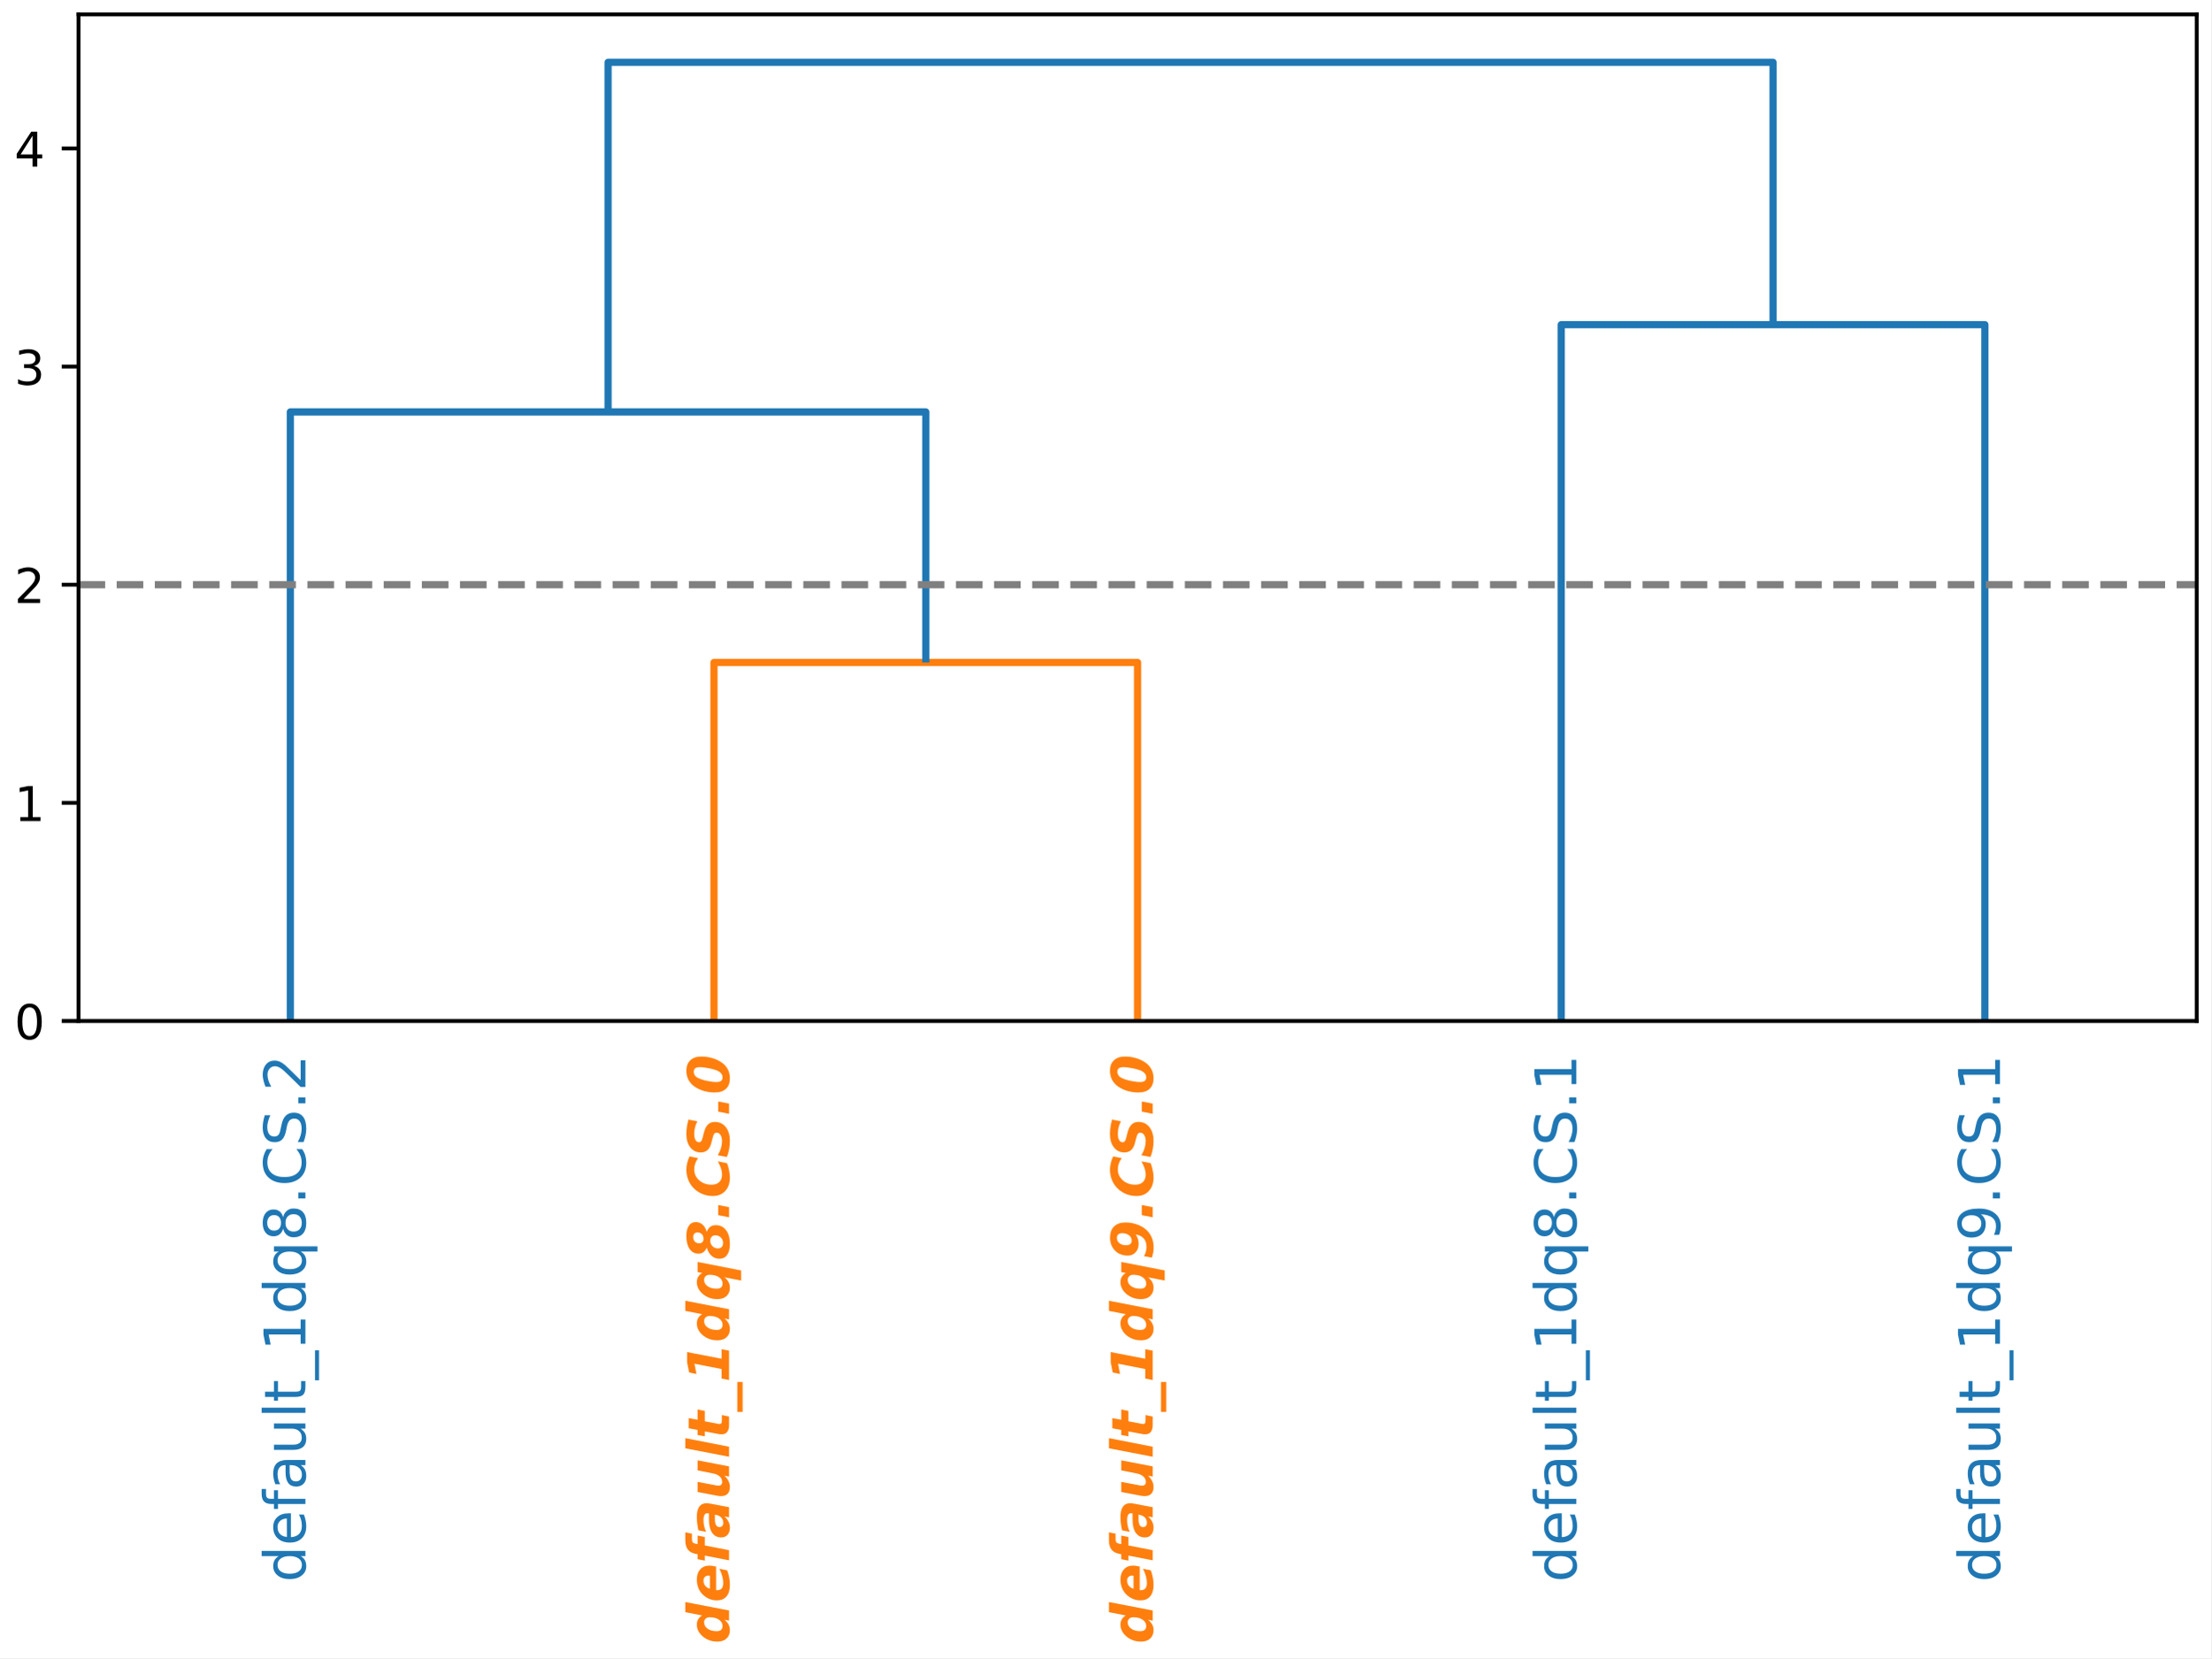
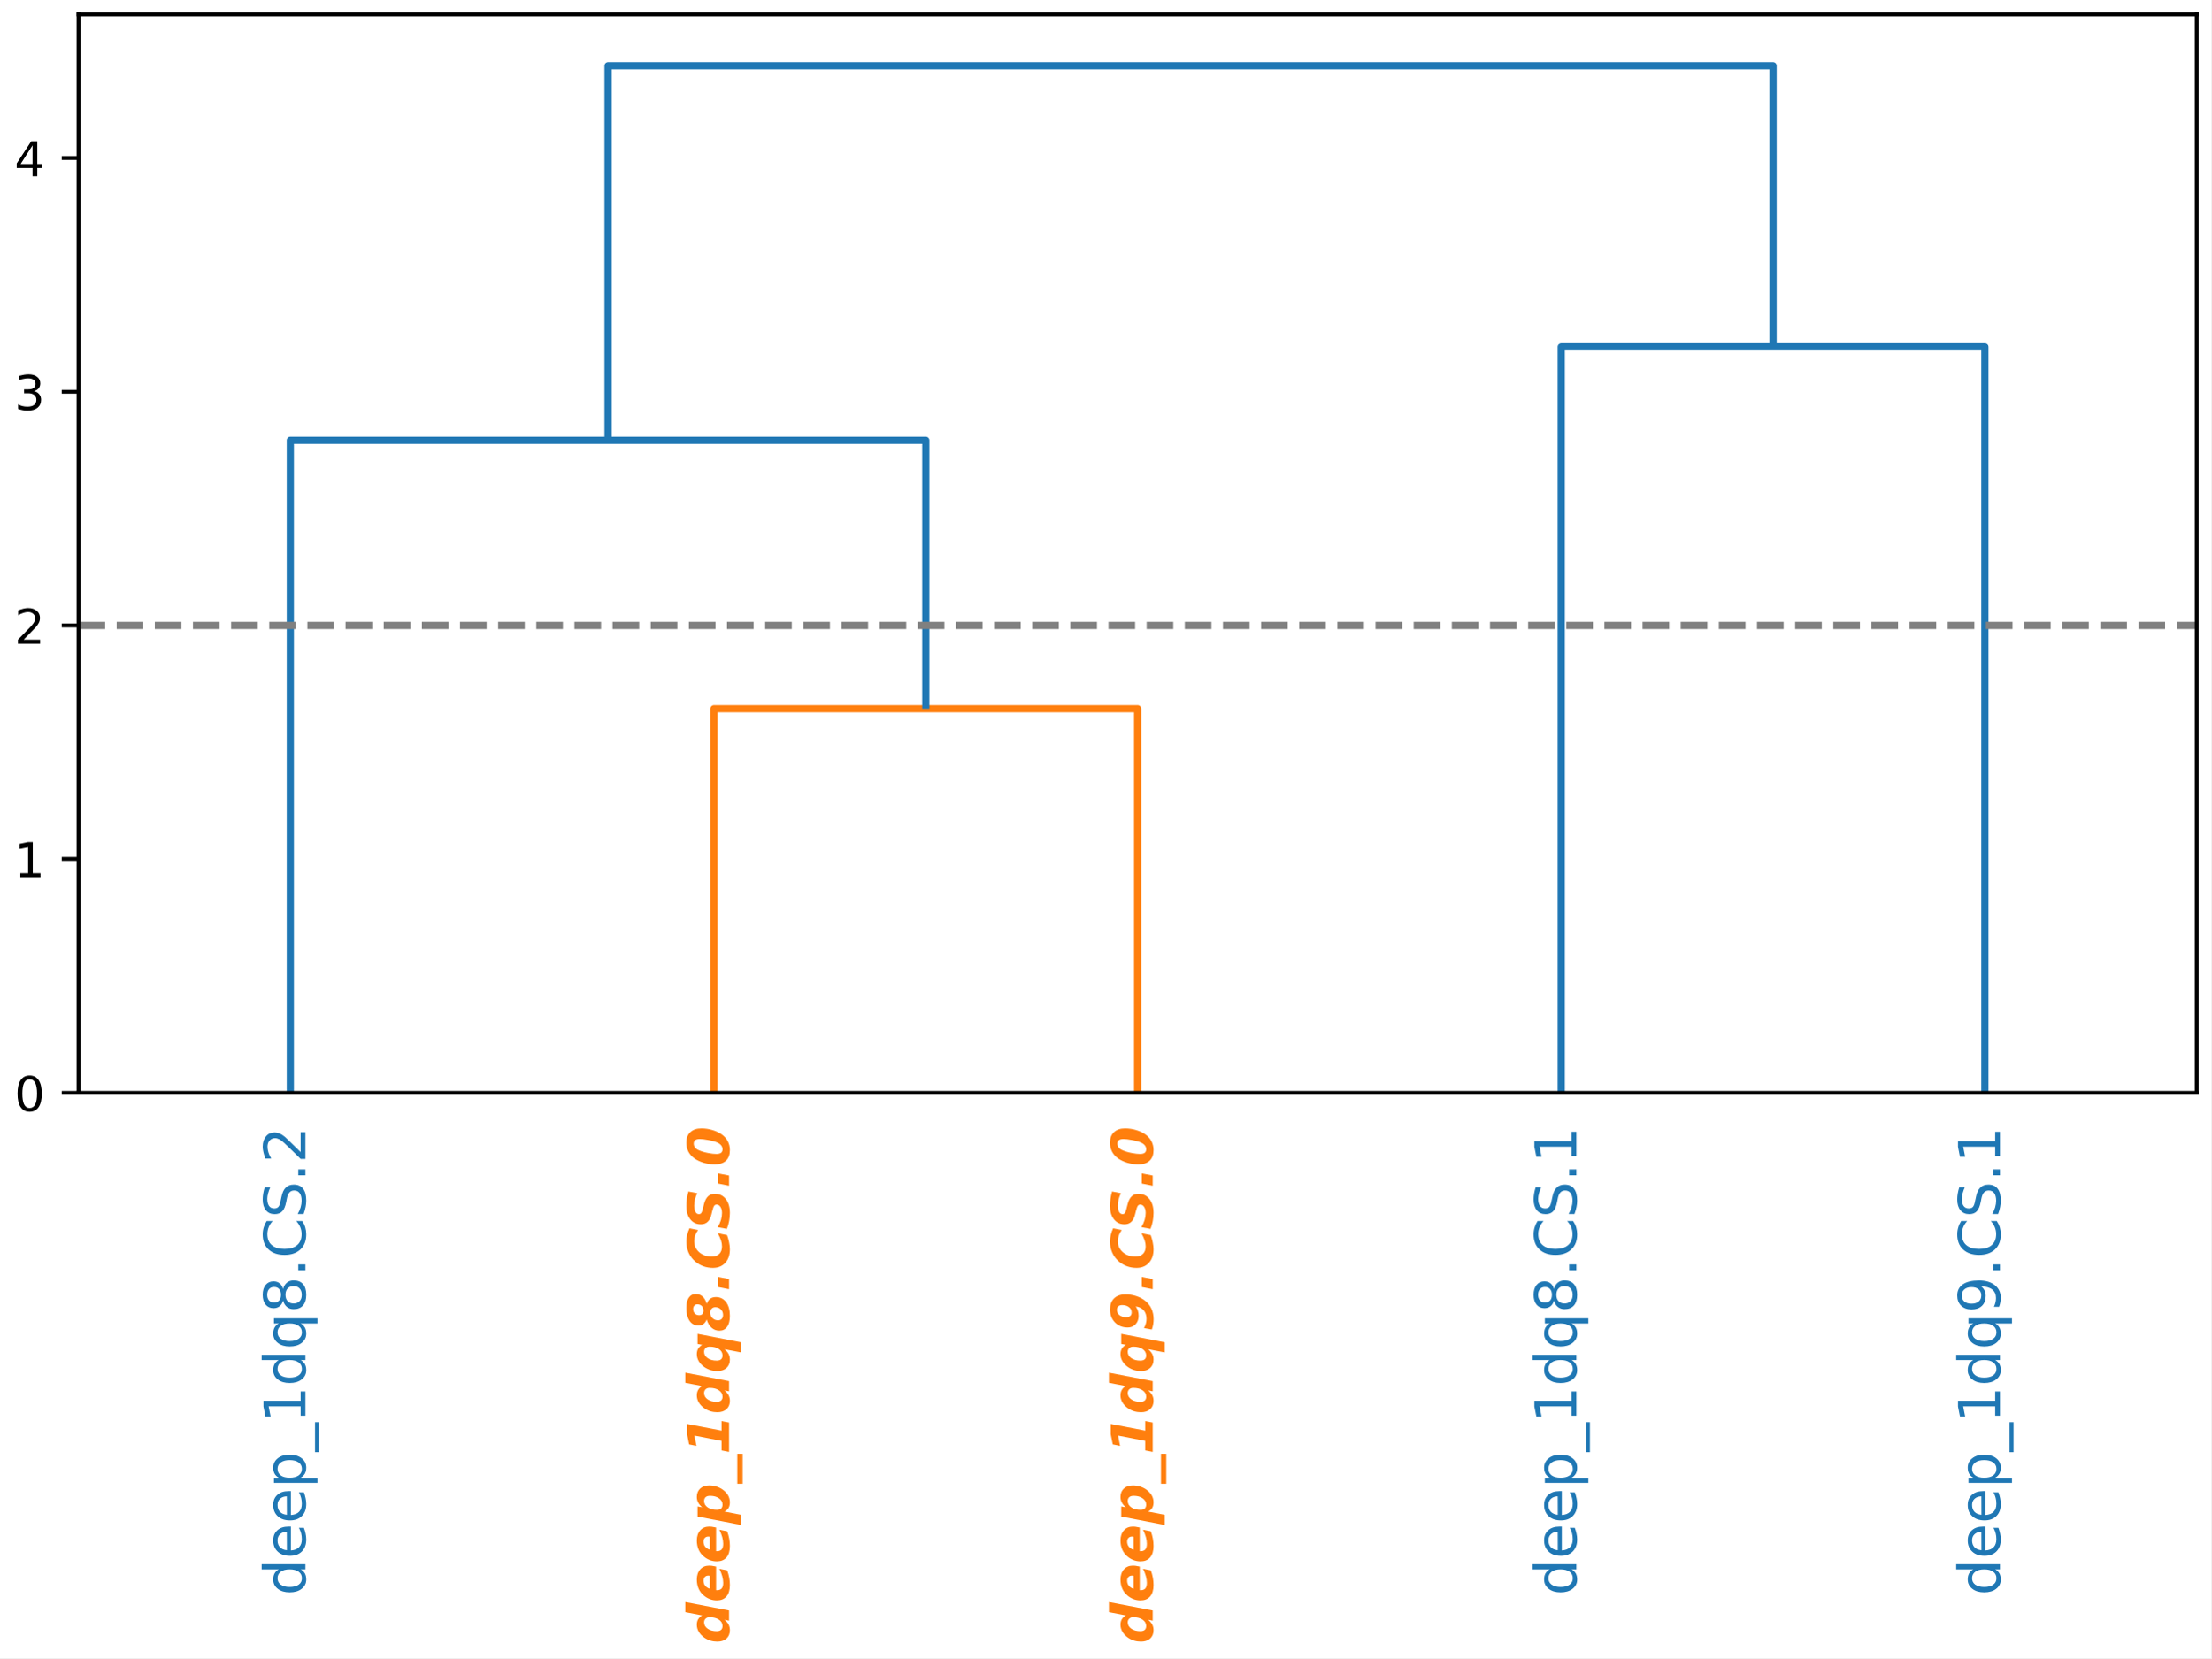
<svg xmlns="http://www.w3.org/2000/svg" xmlns:xlink="http://www.w3.org/1999/xlink" width="460.8pt" height="345.6pt" viewBox="0 0 460.8 345.6" version="1.1">
  <defs>
    <style type="text/css">*{stroke-linejoin: round; stroke-linecap: butt}</style>
  </defs>
  <g id="figure_1">
    <g id="patch_1">
      <path d="M 0 345.6  L 460.8 345.6  L 460.8 0  L 0 0  z " style="fill: #ffffff" />
    </g>
    <g id="axes_1">
      <g id="patch_2">
-         <path d="M 16.363 212.804  L 457.8 212.804  L 457.8 3  L 16.363 3  z " style="fill: #ffffff" />
+         <path d="M 16.363 227.785  L 457.8 227.785  L 457.8 3  L 16.363 3  z " style="fill: #ffffff" />
      </g>
      <g id="matplotlib.axis_1">
        <g id="xtick_1">
          <g id="text_1">
-             <text style="font-size: 12px; font-family: 'DejaVu Sans', 'Bitstream Vera Sans', 'Computer Modern Sans Serif', 'Lucida Grande', 'Verdana', 'Geneva', 'Lucid', 'Arial', 'Helvetica', 'Avant Garde', sans-serif; fill: #1f77b4" transform="translate(63.65082 329.7935) rotate(-90)">default_1dq8.CS.2</text>
+             <text style="font-size: 12px; font-family: 'DejaVu Sans', 'Bitstream Vera Sans', 'Computer Modern Sans Serif', 'Lucida Grande', 'Verdana', 'Geneva', 'Lucid', 'Arial', 'Helvetica', 'Avant Garde', sans-serif; fill: #1f77b4" transform="translate(63.65082 332.5554) rotate(-90)">deep_1dq8.CS.2</text>
          </g>
        </g>
        <g id="xtick_2">
          <g id="text_2">
-             <text style="font-style: italic; font-weight: 700; font-size: 12px; font-family: 'DejaVu Sans', 'Bitstream Vera Sans', 'Computer Modern Sans Serif', 'Lucida Grande', 'Verdana', 'Geneva', 'Lucid', 'Arial', 'Helvetica', 'Avant Garde', sans-serif; fill: #ff7f0e" transform="translate(151.9382 342.5998) rotate(-90)">default_1dq8.CS.0</text>
+             <text style="font-style: italic; font-weight: 700; font-size: 12px; font-family: 'DejaVu Sans', 'Bitstream Vera Sans', 'Computer Modern Sans Serif', 'Lucida Grande', 'Verdana', 'Geneva', 'Lucid', 'Arial', 'Helvetica', 'Avant Garde', sans-serif; fill: #ff7f0e" transform="translate(151.9382 342.5998) rotate(-90)">deep_1dq8.CS.0</text>
          </g>
        </g>
        <g id="xtick_3">
          <g id="text_3">
-             <text style="font-style: italic; font-weight: 700; font-size: 12px; font-family: 'DejaVu Sans', 'Bitstream Vera Sans', 'Computer Modern Sans Serif', 'Lucida Grande', 'Verdana', 'Geneva', 'Lucid', 'Arial', 'Helvetica', 'Avant Garde', sans-serif; fill: #ff7f0e" transform="translate(240.2256 342.5998) rotate(-90)">default_1dq9.CS.0</text>
+             <text style="font-style: italic; font-weight: 700; font-size: 12px; font-family: 'DejaVu Sans', 'Bitstream Vera Sans', 'Computer Modern Sans Serif', 'Lucida Grande', 'Verdana', 'Geneva', 'Lucid', 'Arial', 'Helvetica', 'Avant Garde', sans-serif; fill: #ff7f0e" transform="translate(240.2256 342.5998) rotate(-90)">deep_1dq9.CS.0</text>
          </g>
        </g>
        <g id="xtick_4">
          <g id="text_4">
-             <text style="font-size: 12px; font-family: 'DejaVu Sans', 'Bitstream Vera Sans', 'Computer Modern Sans Serif', 'Lucida Grande', 'Verdana', 'Geneva', 'Lucid', 'Arial', 'Helvetica', 'Avant Garde', sans-serif; fill: #1f77b4" transform="translate(328.513 329.7935) rotate(-90)">default_1dq8.CS.1</text>
+             <text style="font-size: 12px; font-family: 'DejaVu Sans', 'Bitstream Vera Sans', 'Computer Modern Sans Serif', 'Lucida Grande', 'Verdana', 'Geneva', 'Lucid', 'Arial', 'Helvetica', 'Avant Garde', sans-serif; fill: #1f77b4" transform="translate(328.513 332.5554) rotate(-90)">deep_1dq8.CS.1</text>
          </g>
        </g>
        <g id="xtick_5">
          <g id="text_5">
-             <text style="font-size: 12px; font-family: 'DejaVu Sans', 'Bitstream Vera Sans', 'Computer Modern Sans Serif', 'Lucida Grande', 'Verdana', 'Geneva', 'Lucid', 'Arial', 'Helvetica', 'Avant Garde', sans-serif; fill: #1f77b4" transform="translate(416.8004 329.7935) rotate(-90)">default_1dq9.CS.1</text>
+             <text style="font-size: 12px; font-family: 'DejaVu Sans', 'Bitstream Vera Sans', 'Computer Modern Sans Serif', 'Lucida Grande', 'Verdana', 'Geneva', 'Lucid', 'Arial', 'Helvetica', 'Avant Garde', sans-serif; fill: #1f77b4" transform="translate(416.8004 332.5554) rotate(-90)">deep_1dq9.CS.1</text>
          </g>
        </g>
      </g>
      <g id="matplotlib.axis_2">
        <g id="ytick_1">
          <g id="line2d_1">
            <defs>
              <path id="m9510029bed" d="M 0 0  L -3.5 0  " style="stroke: #000000; stroke-width: 0.8" />
            </defs>
            <g>
-               <use xlink:href="#m9510029bed" x="16.363" y="212.804" style="stroke: #000000; stroke-width: 0.8" />
+               <use xlink:href="#m9510029bed" x="16.363" y="227.785" style="stroke: #000000; stroke-width: 0.8" />
            </g>
          </g>
          <g id="text_6">
-             <text style="font-size: 10px; font-family: 'DejaVu Sans', 'Bitstream Vera Sans', 'Computer Modern Sans Serif', 'Lucida Grande', 'Verdana', 'Geneva', 'Lucid', 'Arial', 'Helvetica', 'Avant Garde', sans-serif; text-anchor: end" x="9.363" y="216.603" transform="rotate(-0 9.36274 216.6034)">0</text>
+             <text style="font-size: 10px; font-family: 'DejaVu Sans', 'Bitstream Vera Sans', 'Computer Modern Sans Serif', 'Lucida Grande', 'Verdana', 'Geneva', 'Lucid', 'Arial', 'Helvetica', 'Avant Garde', sans-serif; text-anchor: end" x="9.363" y="231.585" transform="rotate(-0 9.36274 231.5846)">0</text>
          </g>
        </g>
        <g id="ytick_2">
          <g id="line2d_2">
            <g>
-               <use xlink:href="#m9510029bed" x="16.363" y="167.337" style="stroke: #000000; stroke-width: 0.8" />
+               <use xlink:href="#m9510029bed" x="16.363" y="179.071" style="stroke: #000000; stroke-width: 0.8" />
            </g>
          </g>
          <g id="text_7">
-             <text style="font-size: 10px; font-family: 'DejaVu Sans', 'Bitstream Vera Sans', 'Computer Modern Sans Serif', 'Lucida Grande', 'Verdana', 'Geneva', 'Lucid', 'Arial', 'Helvetica', 'Avant Garde', sans-serif; text-anchor: end" x="9.363" y="171.136" transform="rotate(-0 9.36274 171.1359)">1</text>
+             <text style="font-size: 10px; font-family: 'DejaVu Sans', 'Bitstream Vera Sans', 'Computer Modern Sans Serif', 'Lucida Grande', 'Verdana', 'Geneva', 'Lucid', 'Arial', 'Helvetica', 'Avant Garde', sans-serif; text-anchor: end" x="9.363" y="182.87" transform="rotate(-0 9.36274 182.8705)">1</text>
          </g>
        </g>
        <g id="ytick_3">
          <g id="line2d_3">
            <g>
-               <use xlink:href="#m9510029bed" x="16.363" y="121.869" style="stroke: #000000; stroke-width: 0.8" />
+               <use xlink:href="#m9510029bed" x="16.363" y="130.357" style="stroke: #000000; stroke-width: 0.8" />
            </g>
          </g>
          <g id="text_8">
-             <text style="font-size: 10px; font-family: 'DejaVu Sans', 'Bitstream Vera Sans', 'Computer Modern Sans Serif', 'Lucida Grande', 'Verdana', 'Geneva', 'Lucid', 'Arial', 'Helvetica', 'Avant Garde', sans-serif; text-anchor: end" x="9.363" y="125.668" transform="rotate(-0 9.36274 125.6684)">2</text>
+             <text style="font-size: 10px; font-family: 'DejaVu Sans', 'Bitstream Vera Sans', 'Computer Modern Sans Serif', 'Lucida Grande', 'Verdana', 'Geneva', 'Lucid', 'Arial', 'Helvetica', 'Avant Garde', sans-serif; text-anchor: end" x="9.363" y="134.156" transform="rotate(-0 9.36274 134.1563)">2</text>
          </g>
        </g>
        <g id="ytick_4">
          <g id="line2d_4">
            <g>
-               <use xlink:href="#m9510029bed" x="16.363" y="76.402" style="stroke: #000000; stroke-width: 0.8" />
+               <use xlink:href="#m9510029bed" x="16.363" y="81.643" style="stroke: #000000; stroke-width: 0.8" />
            </g>
          </g>
          <g id="text_9">
-             <text style="font-size: 10px; font-family: 'DejaVu Sans', 'Bitstream Vera Sans', 'Computer Modern Sans Serif', 'Lucida Grande', 'Verdana', 'Geneva', 'Lucid', 'Arial', 'Helvetica', 'Avant Garde', sans-serif; text-anchor: end" x="9.363" y="80.201" transform="rotate(-0 9.36274 80.20086)">3</text>
+             <text style="font-size: 10px; font-family: 'DejaVu Sans', 'Bitstream Vera Sans', 'Computer Modern Sans Serif', 'Lucida Grande', 'Verdana', 'Geneva', 'Lucid', 'Arial', 'Helvetica', 'Avant Garde', sans-serif; text-anchor: end" x="9.363" y="85.442" transform="rotate(-0 9.36274 85.44216)">3</text>
          </g>
        </g>
        <g id="ytick_5">
          <g id="line2d_5">
            <g>
-               <use xlink:href="#m9510029bed" x="16.363" y="30.934" style="stroke: #000000; stroke-width: 0.8" />
+               <use xlink:href="#m9510029bed" x="16.363" y="32.929" style="stroke: #000000; stroke-width: 0.8" />
            </g>
          </g>
          <g id="text_10">
-             <text style="font-size: 10px; font-family: 'DejaVu Sans', 'Bitstream Vera Sans', 'Computer Modern Sans Serif', 'Lucida Grande', 'Verdana', 'Geneva', 'Lucid', 'Arial', 'Helvetica', 'Avant Garde', sans-serif; text-anchor: end" x="9.363" y="34.733" transform="rotate(-0 9.36274 34.73336)">4</text>
+             <text style="font-size: 10px; font-family: 'DejaVu Sans', 'Bitstream Vera Sans', 'Computer Modern Sans Serif', 'Lucida Grande', 'Verdana', 'Geneva', 'Lucid', 'Arial', 'Helvetica', 'Avant Garde', sans-serif; text-anchor: end" x="9.363" y="36.728" transform="rotate(-0 9.36274 36.72801)">4</text>
          </g>
        </g>
      </g>
      <g id="LineCollection_1">
-         <path d="M 148.794 212.804  L 148.794 138.08  L 237.081 138.08  L 237.081 212.804  " clip-path="url(#pf3916808e7)" style="fill: none; stroke: #ff7f0e; stroke-width: 1.5" />
+         <path d="M 148.794 227.785  L 148.794 147.726  L 237.081 147.726  L 237.081 227.785  " clip-path="url(#p5dc84ec606)" style="fill: none; stroke: #ff7f0e; stroke-width: 1.5" />
      </g>
      <g id="LineCollection_2">
-         <path d="M 60.506 212.804  L 60.506 85.85  L 192.938 85.85  L 192.938 138.08  " clip-path="url(#pf3916808e7)" style="fill: none; stroke: #1f77b4; stroke-width: 1.5" />
-         <path d="M 325.369 212.804  L 325.369 67.665  L 413.656 67.665  L 413.656 212.804  " clip-path="url(#pf3916808e7)" style="fill: none; stroke: #1f77b4; stroke-width: 1.5" />
-         <path d="M 126.722 85.85  L 126.722 12.991  L 369.512 12.991  L 369.512 67.665  " clip-path="url(#pf3916808e7)" style="fill: none; stroke: #1f77b4; stroke-width: 1.5" />
+         <path d="M 60.506 227.785  L 60.506 91.766  L 192.938 91.766  L 192.938 147.726  " clip-path="url(#p5dc84ec606)" style="fill: none; stroke: #1f77b4; stroke-width: 1.5" />
+         <path d="M 325.369 227.785  L 325.369 72.282  L 413.656 72.282  L 413.656 227.785  " clip-path="url(#p5dc84ec606)" style="fill: none; stroke: #1f77b4; stroke-width: 1.5" />
+         <path d="M 126.722 91.766  L 126.722 13.704  L 369.512 13.704  L 369.512 72.282  " clip-path="url(#p5dc84ec606)" style="fill: none; stroke: #1f77b4; stroke-width: 1.5" />
      </g>
      <g id="line2d_6">
-         <path d="M 16.363 121.869  L 457.8 121.869  " clip-path="url(#pf3916808e7)" style="fill: none; stroke-dasharray: 5.55,2.4; stroke-dashoffset: 0; stroke: #808080; stroke-width: 1.5" />
+         <path d="M 16.363 130.357  L 457.8 130.357  " clip-path="url(#p5dc84ec606)" style="fill: none; stroke-dasharray: 5.55,2.4; stroke-dashoffset: 0; stroke: #808080; stroke-width: 1.5" />
      </g>
      <g id="patch_3">
-         <path d="M 16.363 212.804  L 16.363 3  " style="fill: none; stroke: #000000; stroke-width: 0.8; stroke-linejoin: miter; stroke-linecap: square" />
+         <path d="M 16.363 227.785  L 16.363 3  " style="fill: none; stroke: #000000; stroke-width: 0.8; stroke-linejoin: miter; stroke-linecap: square" />
      </g>
      <g id="patch_4">
-         <path d="M 457.8 212.804  L 457.8 3  " style="fill: none; stroke: #000000; stroke-width: 0.8; stroke-linejoin: miter; stroke-linecap: square" />
+         <path d="M 457.8 227.785  L 457.8 3  " style="fill: none; stroke: #000000; stroke-width: 0.8; stroke-linejoin: miter; stroke-linecap: square" />
      </g>
      <g id="patch_5">
-         <path d="M 16.363 212.804  L 457.8 212.804  " style="fill: none; stroke: #000000; stroke-width: 0.8; stroke-linejoin: miter; stroke-linecap: square" />
+         <path d="M 16.363 227.785  L 457.8 227.785  " style="fill: none; stroke: #000000; stroke-width: 0.8; stroke-linejoin: miter; stroke-linecap: square" />
      </g>
      <g id="patch_6">
        <path d="M 16.363 3  L 457.8 3  " style="fill: none; stroke: #000000; stroke-width: 0.8; stroke-linejoin: miter; stroke-linecap: square" />
      </g>
    </g>
  </g>
  <defs>
-     <clipPath id="pf3916808e7">
-       <rect x="16.363" y="3" width="441.437" height="209.804" />
+     <clipPath id="p5dc84ec606">
+       <rect x="16.363" y="3" width="441.437" height="224.785" />
    </clipPath>
  </defs>
</svg>
